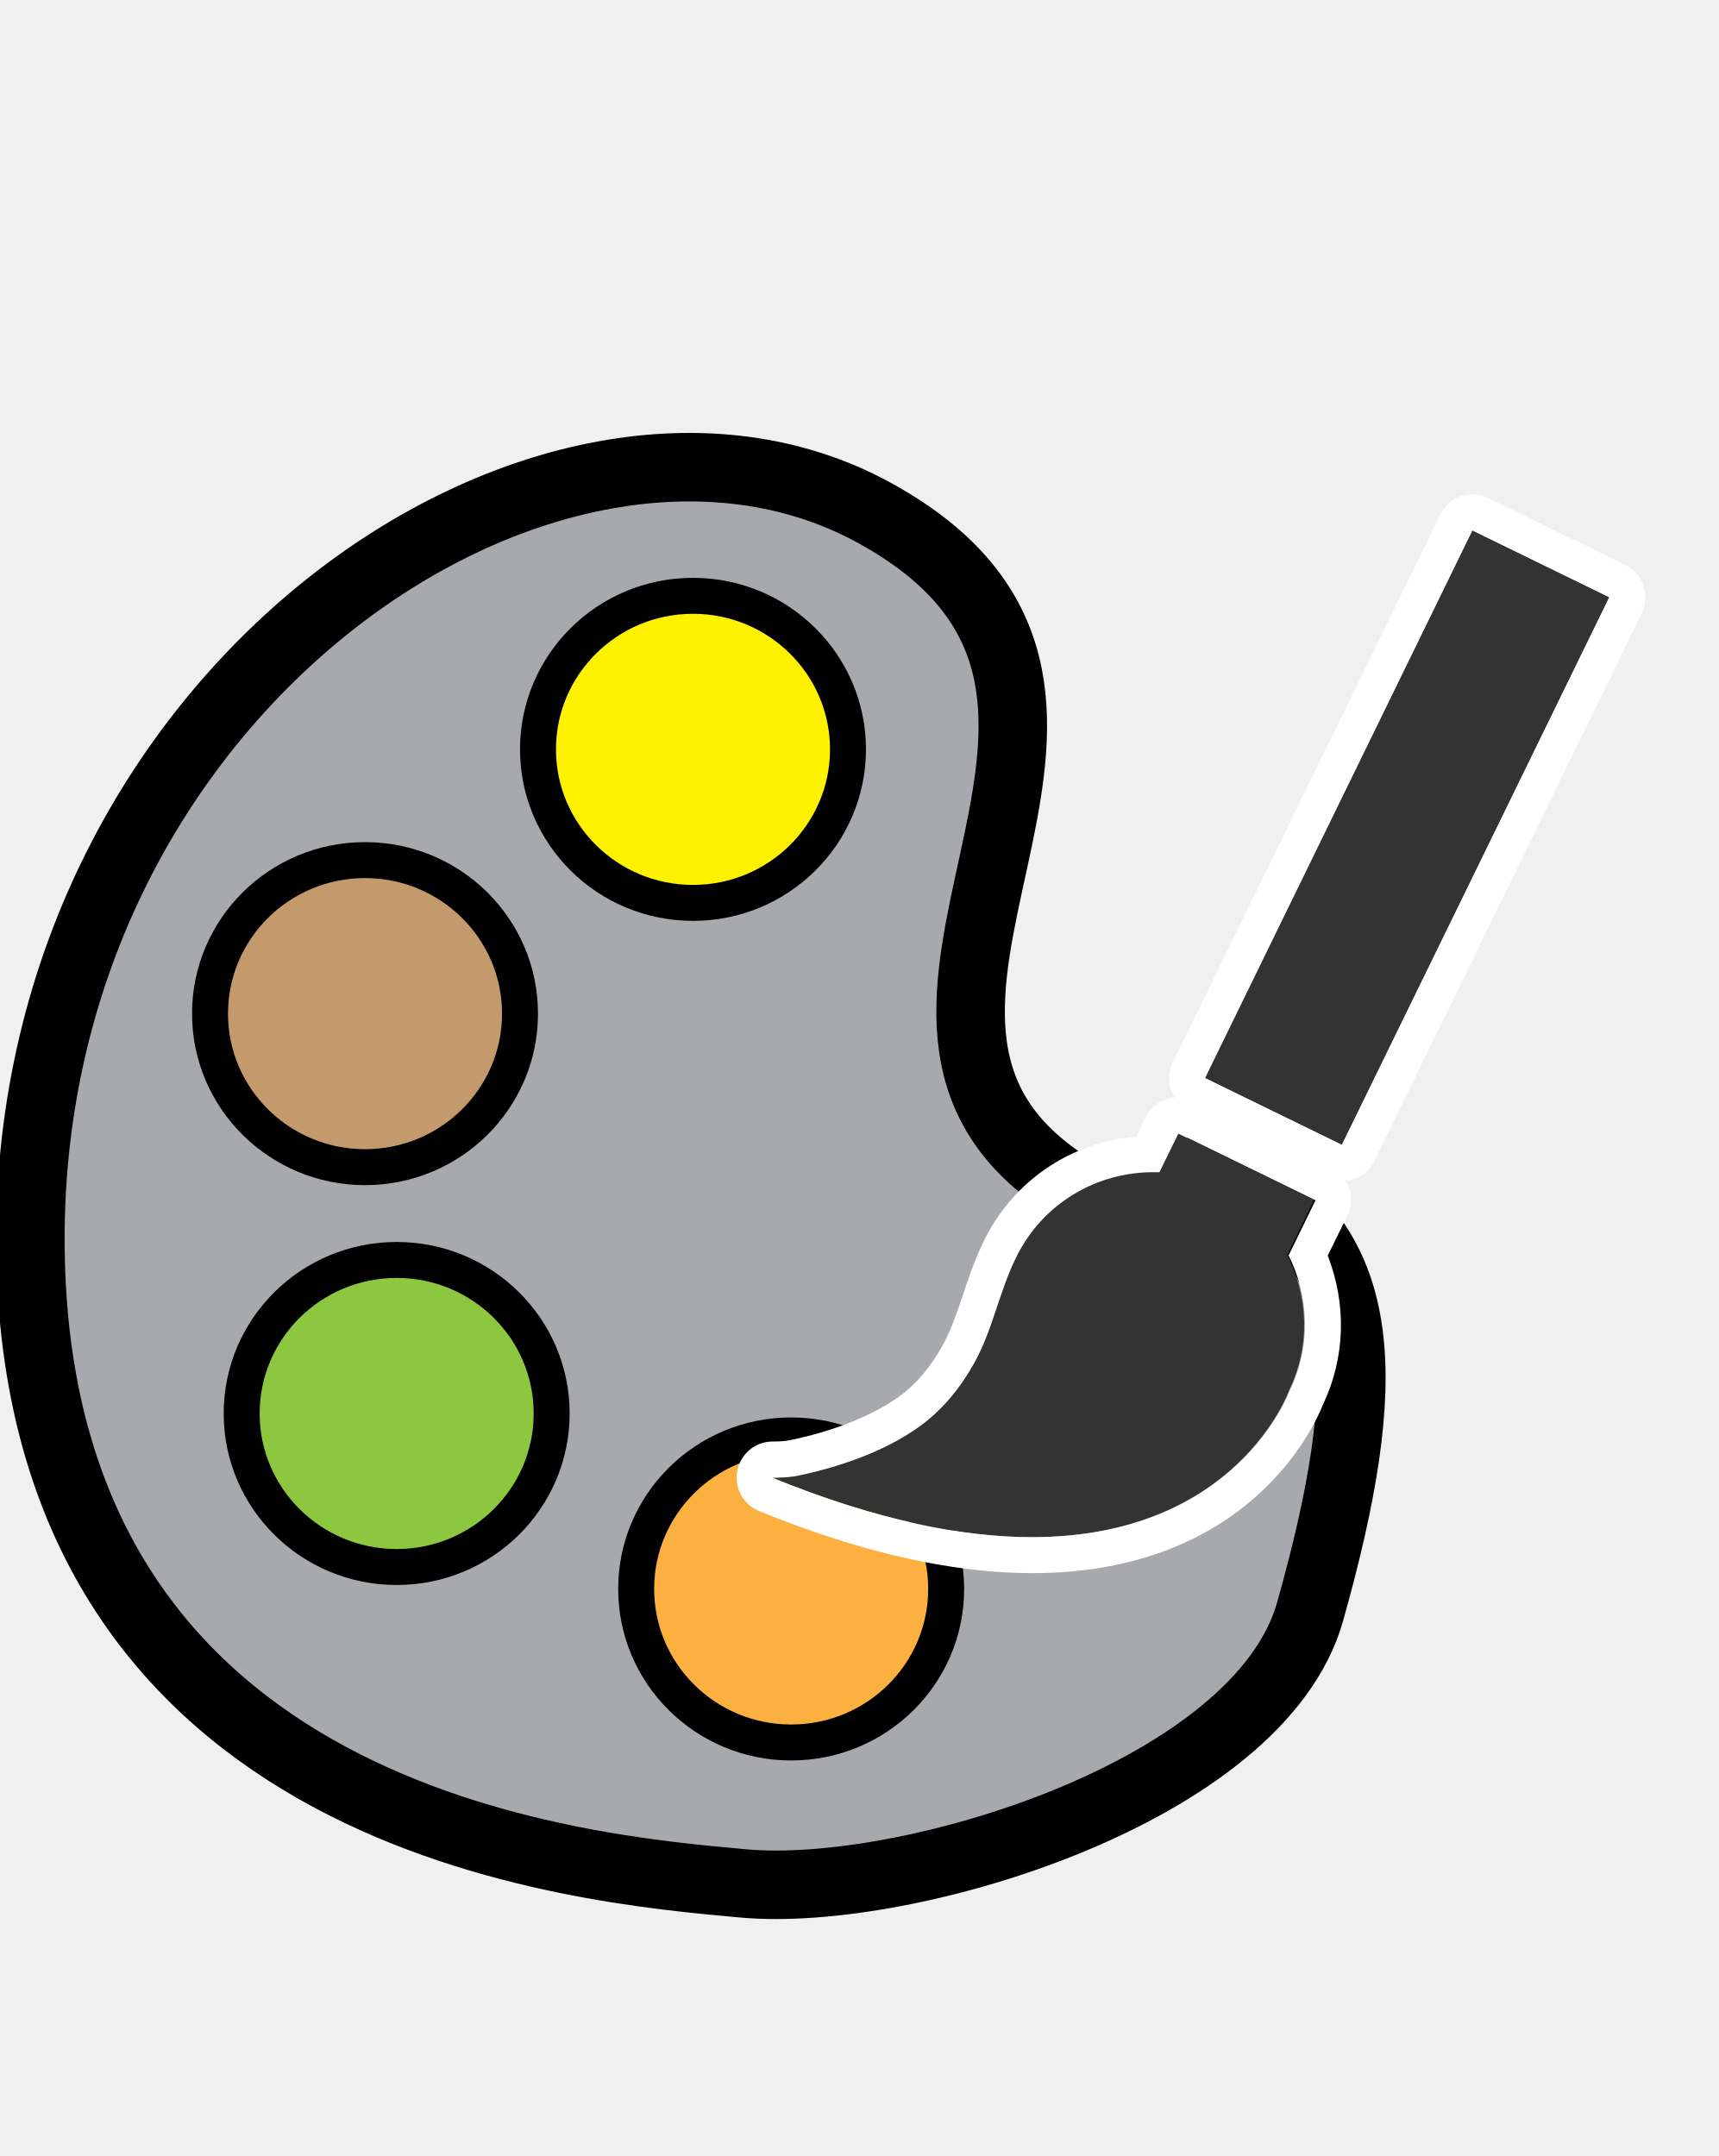
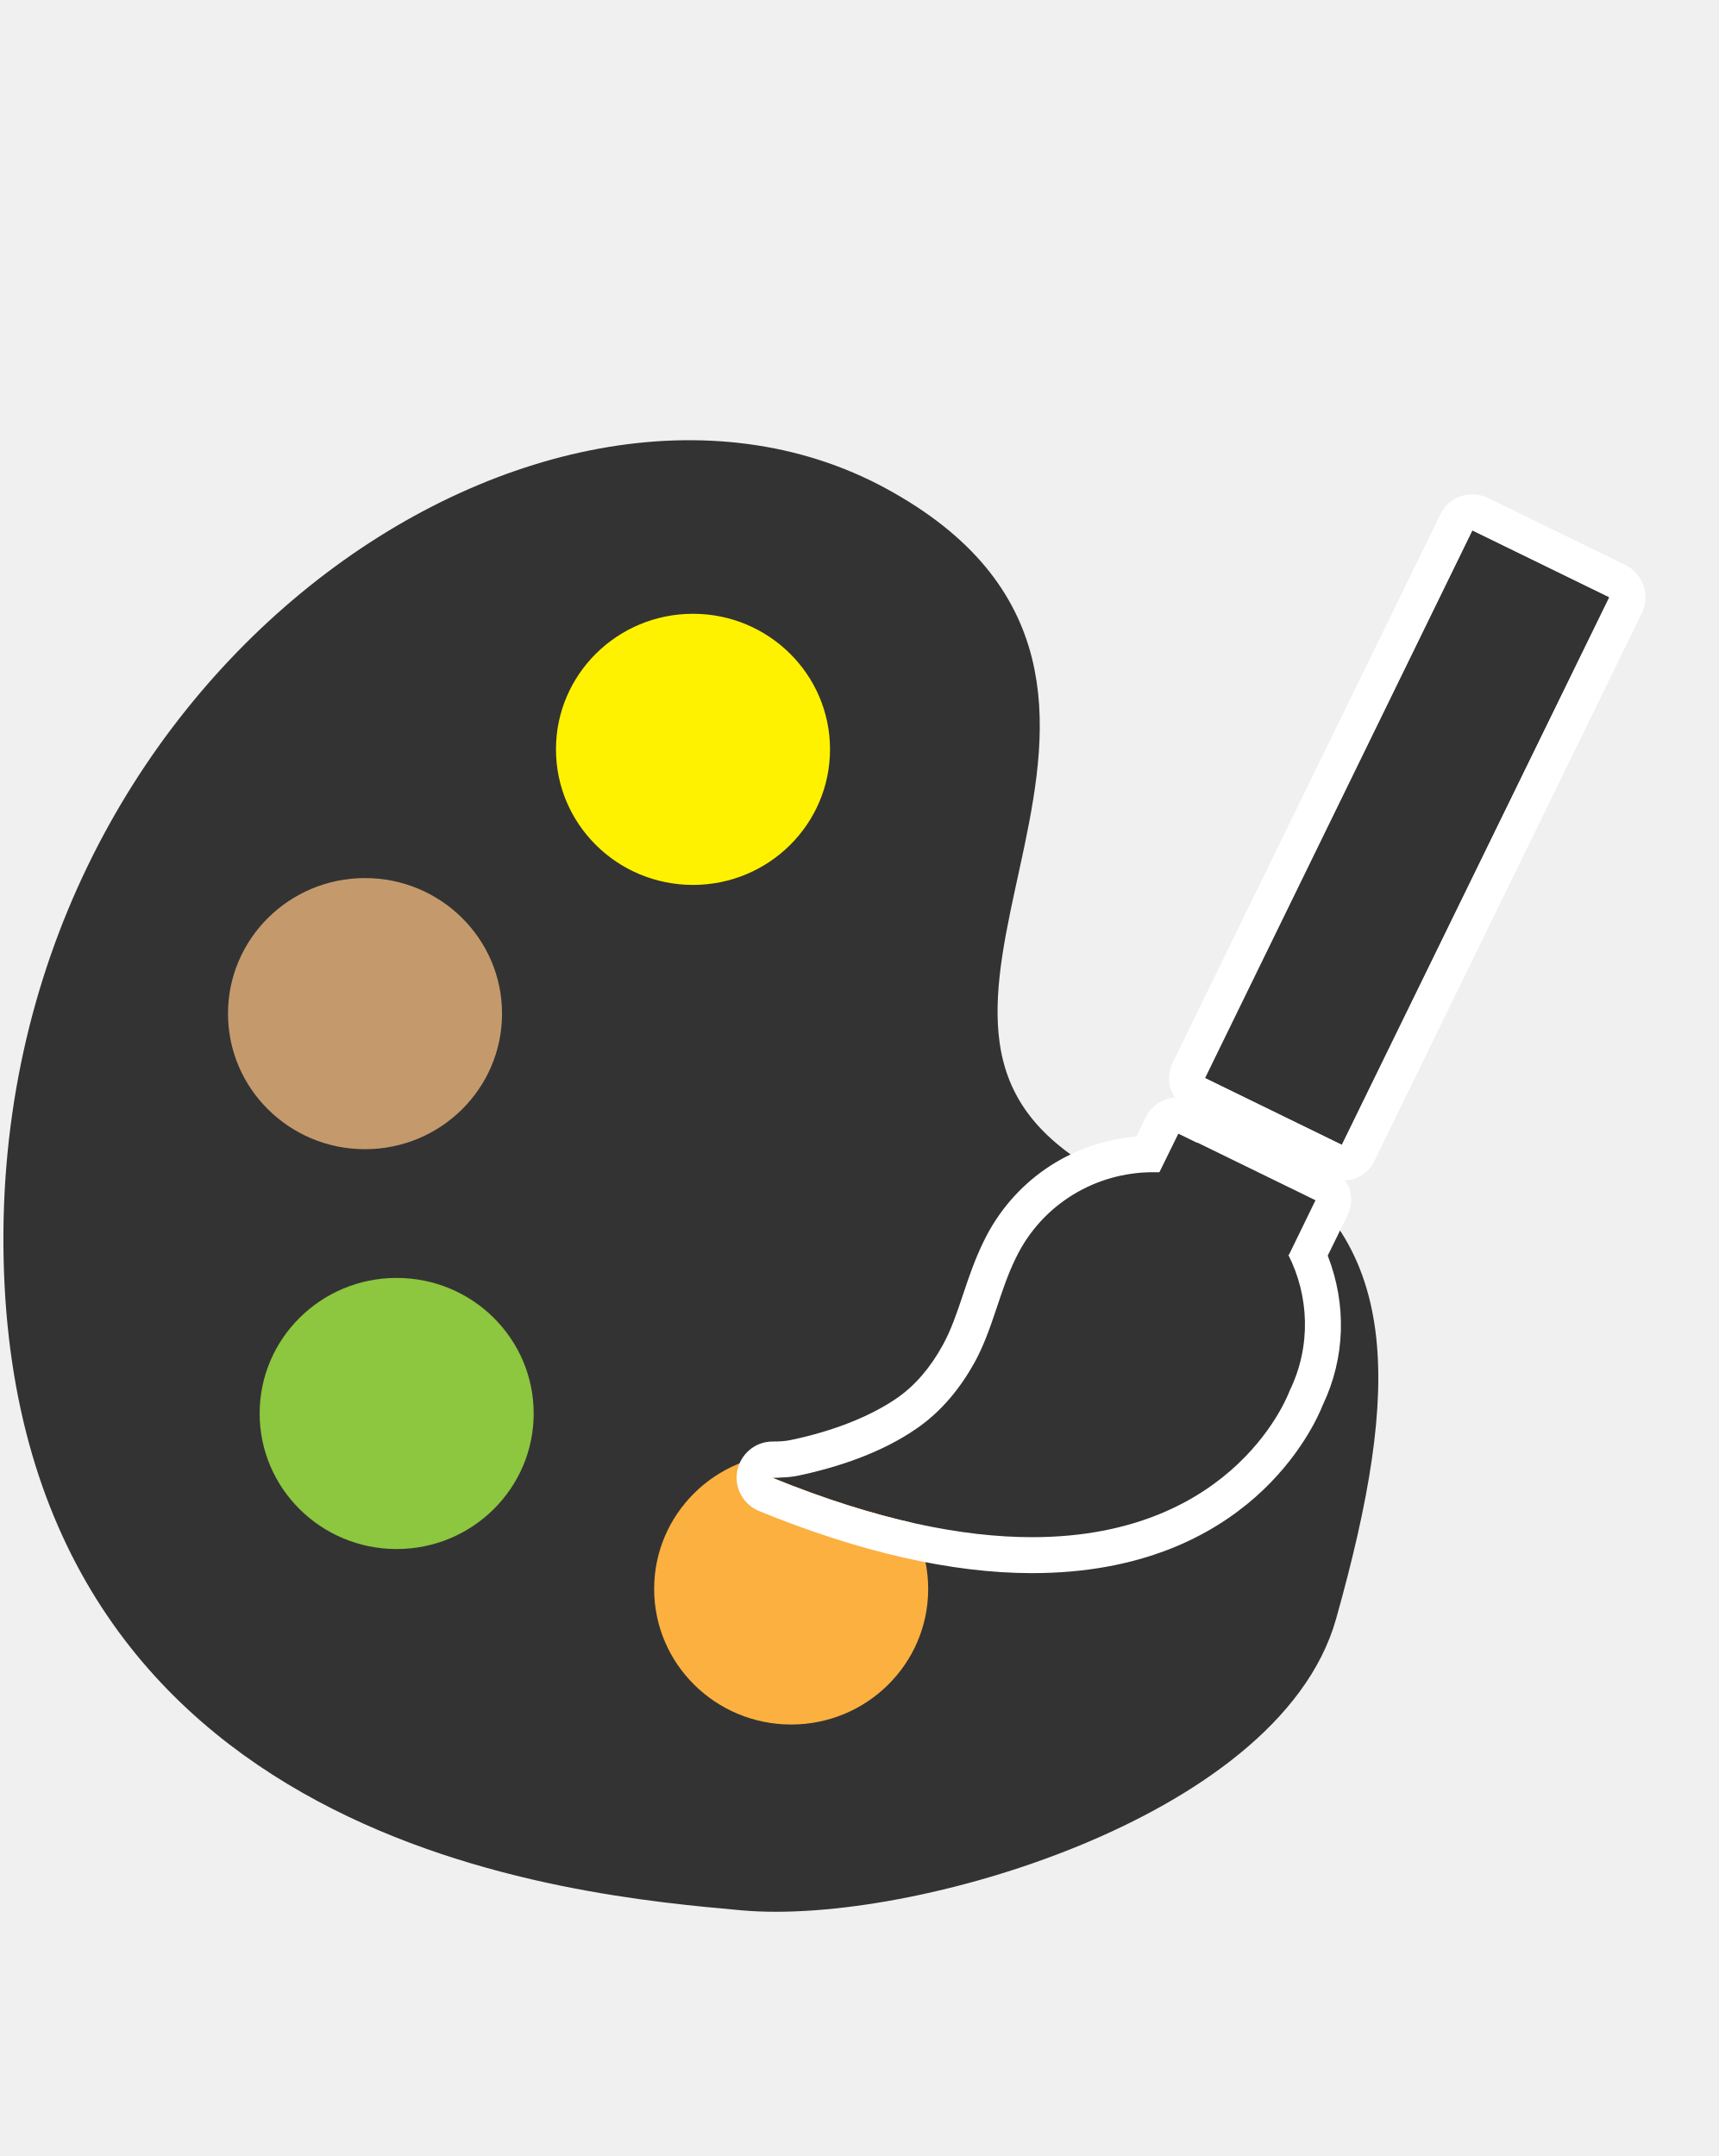
- <svg xmlns="http://www.w3.org/2000/svg" version="1.1" id="Layer_1" x="0px" y="0px" width="47.8px" height="59.96px" viewBox="0 0 47.8 59.96" enable-background="new 0 0 47.8 59.96" xml:space="preserve">
-   <path fill="#A7A9AC" stroke="#000000" stroke-width="1.905" stroke-miterlimit="10" d="M29,32.46c-6.01-4.87,4.26-13.32-4.71-18.21  c-8.97-4.89-23.78,5-23.44,20.74c0.34,15.74,15.3,16.98,19.83,17.39c4.53,0.41,14.34-2.54,15.75-7.56  c1.82-6.47,1.68-10.08-1.93-12.11C32.52,31.59,32.2,35.05,29,32.46z" />
-   <ellipse fill="#FBB040" stroke="#000000" stroke-miterlimit="10" cx="22" cy="44.19" rx="4.31" ry="4.27" />
-   <ellipse fill="#8DC63F" stroke="#000000" stroke-miterlimit="10" cx="11.03" cy="39.31" rx="4.31" ry="4.27" />
-   <ellipse fill="#C49A6C" stroke="#000000" stroke-miterlimit="10" cx="10.15" cy="28.19" rx="4.31" ry="4.27" />
-   <ellipse fill="#FFF200" stroke="#000000" stroke-miterlimit="10" cx="19.27" cy="20.84" rx="4.31" ry="4.27" />
-   <rect x="-6.01" y="0" fill="none" width="59.82" height="59.82" />
+ <svg xmlns="http://www.w3.org/2000/svg" xmlns:xlink="http://www.w3.org/1999/xlink" version="1.1" id="Layer_1" x="0px" y="0px" width="47.8px" height="59.96px" viewBox="0 0 47.8 59.96" enable-background="new 0 0 47.8 59.96" xml:space="preserve">
+   <defs>
+     <style type="text/css" id="current-color-scheme">
+ * { color: #333; }
+ .ColorScheme-Text { color: #333; }
+ .ColorScheme-Background { color: #fff; }
+ </style>
+     <path id="palette-outline" stroke-width="1.5" stroke-miterlimit="10" d="M29,32.46c-6.01-4.87,4.26-13.32-4.71-18.21  c-8.97-4.89-23.78,5-23.44,20.74c0.34,15.74,15.3,16.98,19.83,17.39c4.53,0.41,14.34-2.54,15.75-7.56  c1.82-6.47,1.68-10.08-1.93-12.11C32.52,31.59,32.2,35.05,29,32.46z" />
+   </defs>
+   <use class="ColorScheme-Background" fill="currentColor" stroke="none" xlink:href="#palette-outline" />
+   <use class="ColorScheme-Text" fill="currentColor" stroke="none" opacity="0.4" xlink:href="#palette-outline" />
+   <use class="ColorScheme-Text" fill="none" stroke="currentColor" xlink:href="#palette-outline" />
+   <g style="ColorScheme-Text" stroke="currentColor">
+     <ellipse fill="#FBB040" stroke-miterlimit="10" cx="22" cy="44.19" rx="4.31" ry="4.27" />
+     <ellipse fill="#8DC63F" stroke-miterlimit="10" cx="11.03" cy="39.31" rx="4.31" ry="4.27" />
+     <ellipse fill="#C49A6C" stroke-miterlimit="10" cx="10.15" cy="28.19" rx="4.31" ry="4.27" />
+     <ellipse fill="#FFF200" stroke-miterlimit="10" cx="19.27" cy="20.84" rx="4.31" ry="4.27" />
+   </g>
  <g>
-     <rect x="37.01" y="14.82" transform="matrix(0.8987 0.4385 -0.4385 0.8987 14.1796 -14.7986)" fill="#333333" width="4.24" height="16.95" />
-     <path fill="#333333" d="M32.23,32.59c-0.06,0-0.12,0-0.18,0c-1.57,0-3.07,0.87-3.81,2.38c-0.46,0.94-0.64,1.98-1.15,2.91   c-0.4,0.72-0.92,1.36-1.6,1.83c-0.96,0.67-2.17,1.08-3.32,1.32c-0.24,0.05-0.46,0.06-0.71,0.06c2.95,1.2,5.32,1.66,7.22,1.66   c5.71,0,7.16-4.07,7.16-4.07c0.61-1.25,0.54-2.65-0.06-3.8l0.02,0.01l0.74-1.52l-3.81-1.86L32.23,32.59z" />
-     <path fill="#FFFFFF" d="M45.19,15.71l-3.81-1.86c-0.14-0.07-0.29-0.1-0.44-0.1c-0.11,0-0.22,0.02-0.32,0.05   c-0.25,0.09-0.46,0.27-0.57,0.51l-7.44,15.24c-0.12,0.24-0.13,0.51-0.05,0.76c0.03,0.08,0.08,0.14,0.12,0.21   c-0.34,0.03-0.66,0.22-0.82,0.55l-0.26,0.54c-1.83,0.15-3.44,1.24-4.25,2.92c-0.24,0.49-0.41,0.99-0.57,1.47   c-0.17,0.51-0.33,0.98-0.56,1.4c-0.35,0.64-0.78,1.14-1.29,1.49c-0.73,0.5-1.75,0.91-2.95,1.16c-0.15,0.03-0.29,0.04-0.52,0.04   c-0.47,0.01-0.87,0.35-0.96,0.82c-0.09,0.47,0.17,0.93,0.6,1.11c2.81,1.15,5.37,1.73,7.6,1.73c6.02,0,7.85-4.09,8.08-4.67   c0.63-1.32,0.67-2.8,0.14-4.16l0.55-1.12c0.12-0.24,0.13-0.51,0.05-0.76c-0.03-0.08-0.08-0.14-0.12-0.21   c0.08-0.01,0.17-0.01,0.25-0.04c0.25-0.09,0.46-0.27,0.57-0.51l7.44-15.24C45.89,16.55,45.69,15.95,45.19,15.71z M35.86,38.68   c0,0-1.45,4.07-7.16,4.07c-1.9,0-4.27-0.45-7.22-1.65c0.25-0.01,0.46-0.01,0.71-0.06c1.14-0.24,2.35-0.65,3.31-1.32   c0.68-0.47,1.2-1.11,1.6-1.83c0.51-0.93,0.69-1.98,1.15-2.91c0.73-1.51,2.24-2.38,3.81-2.38c0.06,0,0.12,0,0.18,0l0.53-1.08   l3.81,1.86l-0.74,1.52l-0.02-0.01C36.4,36.03,36.47,37.43,35.86,38.68z M37.31,31.84l-3.81-1.86l7.44-15.23l3.81,1.86L37.31,31.84z   " />
+     <rect class="ColorScheme-Text" fill="currentColor" x="37.01" y="14.82" transform="matrix(0.8987 0.4385 -0.4385 0.8987 14.1796 -14.7986)" width="4.24" height="16.95" />
+     <path class="ColorScheme-Text" fill="currentColor" d="M32.23,32.59c-0.06,0-0.12,0-0.18,0c-1.57,0-3.07,0.87-3.81,2.38c-0.46,0.94-0.64,1.98-1.15,2.91   c-0.4,0.72-0.92,1.36-1.6,1.83c-0.96,0.67-2.17,1.08-3.32,1.32c-0.24,0.05-0.46,0.06-0.71,0.06c2.95,1.2,5.32,1.66,7.22,1.66   c5.71,0,7.16-4.07,7.16-4.07c0.61-1.25,0.54-2.65-0.06-3.8l0.02,0.01l0.74-1.52l-3.81-1.86L32.23,32.59z" />
+     <path class="ColorScheme-Background" fill="currentColor" d="M45.19,15.71l-3.81-1.86c-0.14-0.07-0.29-0.1-0.44-0.1c-0.11,0-0.22,0.02-0.32,0.05   c-0.25,0.09-0.46,0.27-0.57,0.51l-7.44,15.24c-0.12,0.24-0.13,0.51-0.05,0.76c0.03,0.08,0.08,0.14,0.12,0.21   c-0.34,0.03-0.66,0.22-0.82,0.55l-0.26,0.54c-1.83,0.15-3.44,1.24-4.25,2.92c-0.24,0.49-0.41,0.99-0.57,1.47   c-0.17,0.51-0.33,0.98-0.56,1.4c-0.35,0.64-0.78,1.14-1.29,1.49c-0.73,0.5-1.75,0.91-2.95,1.16c-0.15,0.03-0.29,0.04-0.52,0.04   c-0.47,0.01-0.87,0.35-0.96,0.82c-0.09,0.47,0.17,0.93,0.6,1.11c2.81,1.15,5.37,1.73,7.6,1.73c6.02,0,7.85-4.09,8.08-4.67   c0.63-1.32,0.67-2.8,0.14-4.16l0.55-1.12c0.12-0.24,0.13-0.51,0.05-0.76c-0.03-0.08-0.08-0.14-0.12-0.21   c0.08-0.01,0.17-0.01,0.25-0.04c0.25-0.09,0.46-0.27,0.57-0.51l7.44-15.24C45.89,16.55,45.69,15.95,45.19,15.71z M35.86,38.68   c0,0-1.45,4.07-7.16,4.07c-1.9,0-4.27-0.45-7.22-1.65c0.25-0.01,0.46-0.01,0.71-0.06c1.14-0.24,2.35-0.65,3.31-1.32   c0.68-0.47,1.2-1.11,1.6-1.83c0.51-0.93,0.69-1.98,1.15-2.91c0.73-1.51,2.24-2.38,3.81-2.38c0.06,0,0.12,0,0.18,0l0.53-1.08   l3.81,1.86l-0.74,1.52l-0.02-0.01C36.4,36.03,36.47,37.43,35.86,38.68z M37.31,31.84l-3.81-1.86l7.44-15.23l3.81,1.86L37.31,31.84z   " />
  </g>
</svg>
